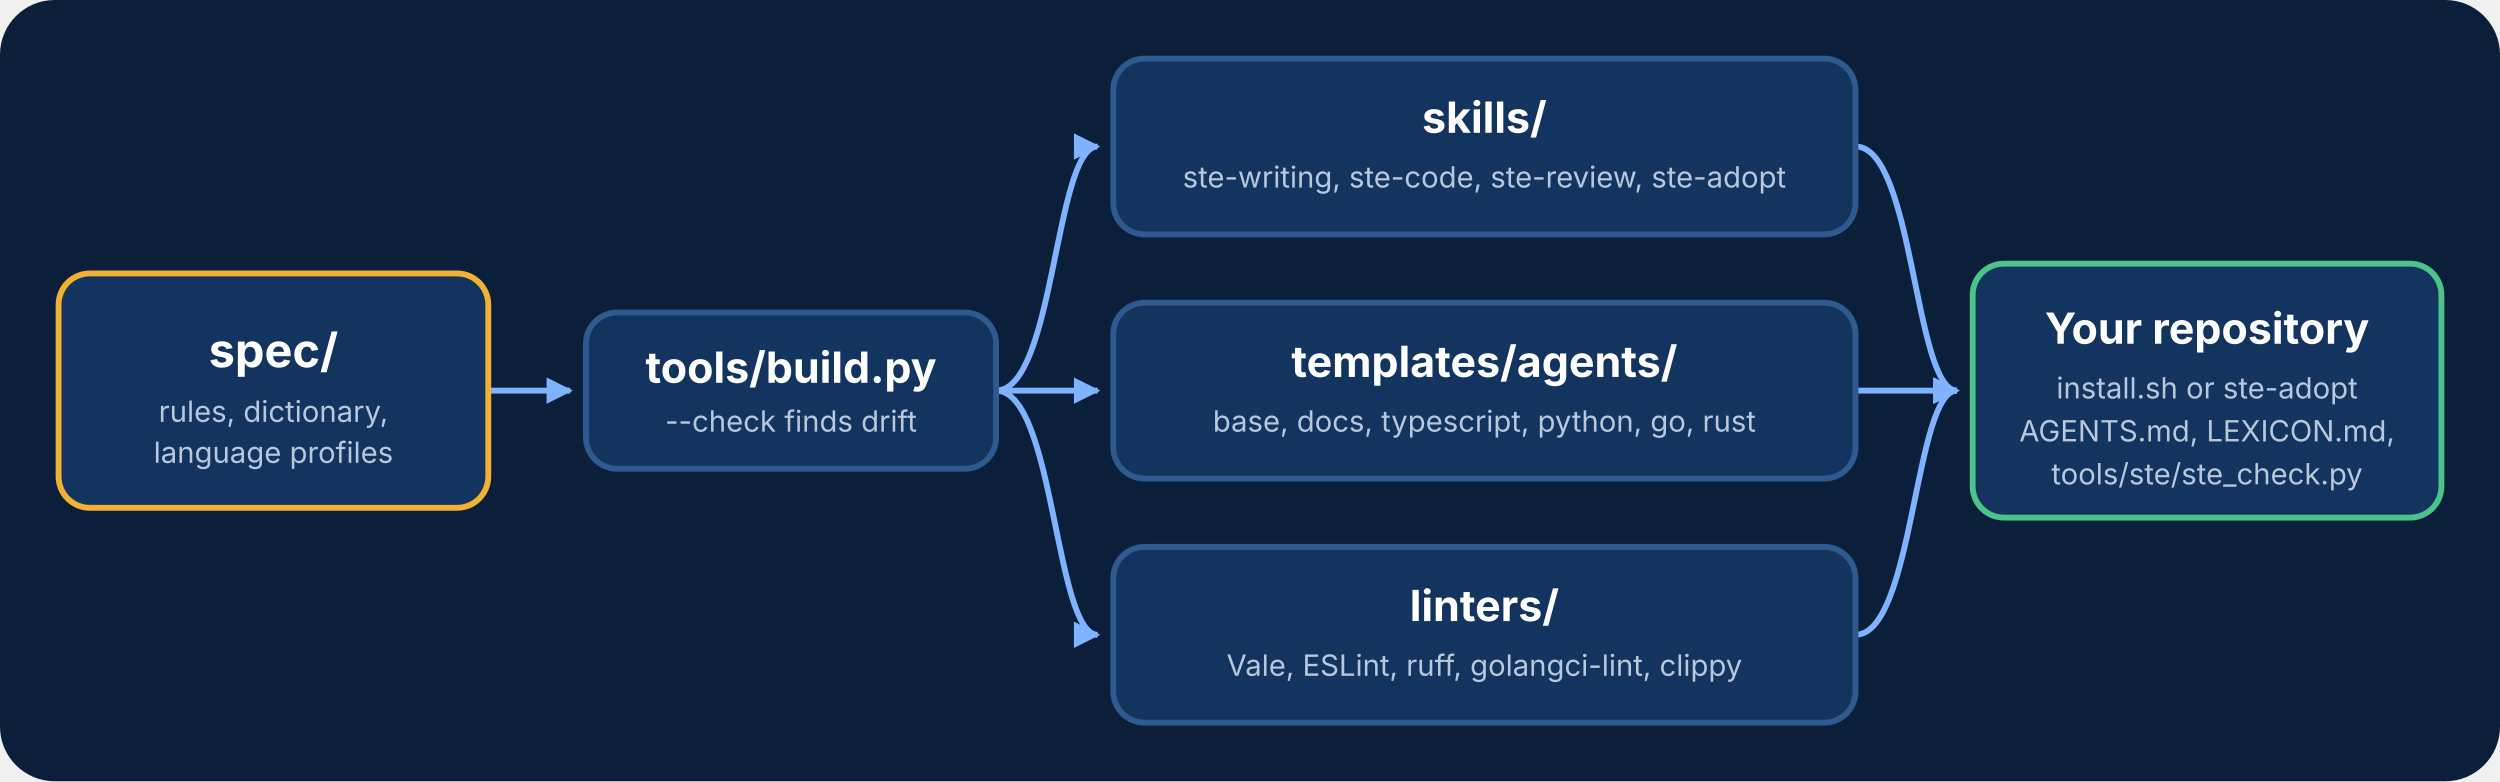
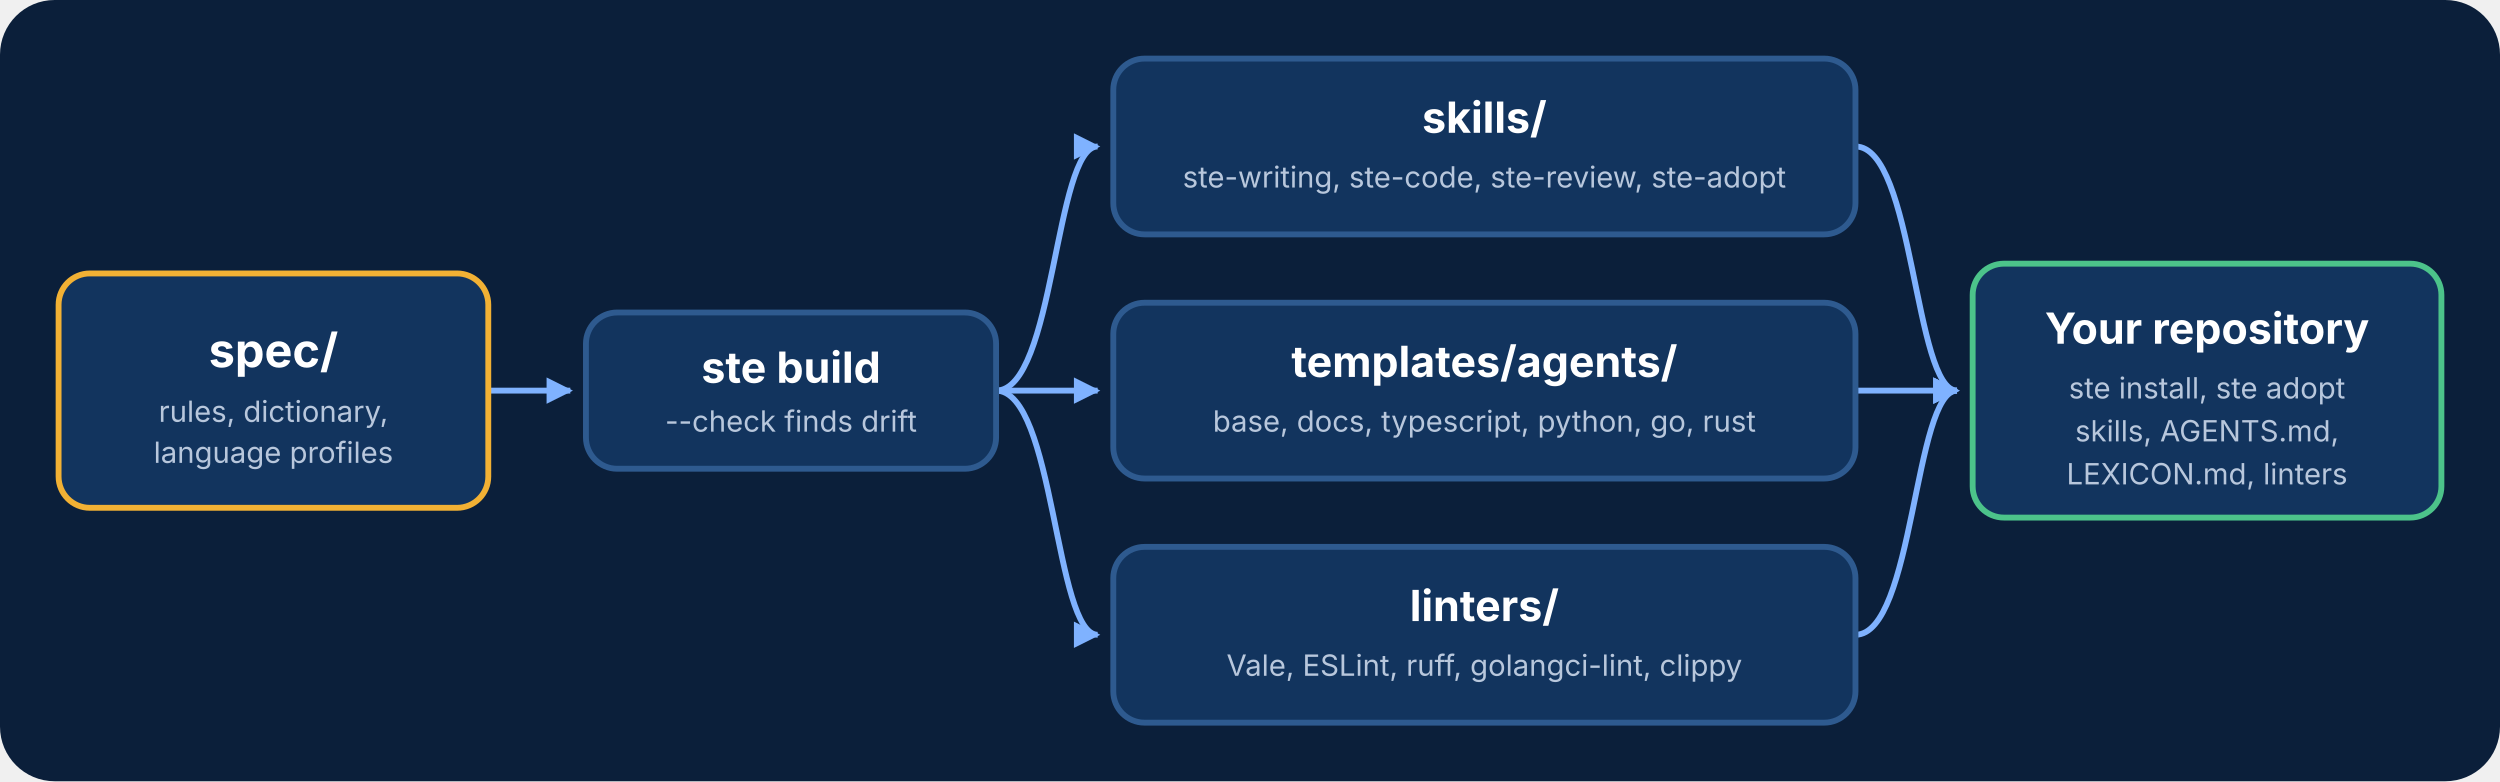
<svg xmlns="http://www.w3.org/2000/svg" viewBox="0 0 1280 400" width="1280" height="400" role="img" aria-labelledby="title description">
  <defs>
    <marker id="arrow" viewBox="0 0 10 10" refX="9" refY="5" markerWidth="4.5" markerHeight="4.5" orient="auto-start-reverse">
      <path d="M0 0L10 5L0 10Z" fill="#7FB2FF" />
    </marker>
  </defs>
  <rect width="1280" height="400" rx="28" fill="#0B1F3A" />
  <g fill="none" stroke="#7FB2FF" stroke-width="3" marker-end="url(#arrow)">
    <path d="M250 200H292" />
    <path d="M510 200C540 200 540 75 562 75" />
    <path d="M510 200H562" />
    <path d="M510 200C540 200 540 325 562 325" />
    <path d="M950 75C980 75 980 200 1002 200" />
    <path d="M950 200H1002" />
    <path d="M950 325C980 325 980 200 1002 200" />
  </g>
  <g font-family="Inter, ui-sans-serif, -apple-system, 'Segoe UI', Helvetica, Arial, sans-serif">
    <rect x="30" y="140" width="220" height="120" rx="16" fill="#12345E" stroke="#F2B134" stroke-width="3" />
    <text x="140" y="188" text-anchor="middle" font-size="24" font-weight="700" fill="#FFFFFF">spec/</text>
    <text x="140" y="216" text-anchor="middle" font-size="15" fill="#B8C7DC">rules, dictionary,</text>
    <text x="140" y="237" text-anchor="middle" font-size="15" fill="#B8C7DC">language profiles</text>
    <rect x="300" y="160" width="210" height="80" rx="16" fill="#12345E" stroke="#2E5A8F" stroke-width="3" />
-     <text x="405" y="196" text-anchor="middle" font-size="22" font-weight="700" fill="#FFFFFF">tools/build.py</text>
+     <text x="405" y="196" text-anchor="middle" font-size="22" font-weight="700" fill="#FFFFFF">ste build</text>
    <text x="405" y="221" text-anchor="middle" font-size="15" fill="#B8C7DC">--check finds drift</text>
    <rect x="570" y="30" width="380" height="90" rx="16" fill="#12345E" stroke="#2E5A8F" stroke-width="3" />
    <text x="760" y="68" text-anchor="middle" font-size="22" font-weight="700" fill="#FFFFFF">skills/</text>
    <text x="760" y="96" text-anchor="middle" font-size="15" fill="#B8C7DC">ste-writing, ste-code, ste-review, ste-adopt</text>
    <rect x="570" y="155" width="380" height="90" rx="16" fill="#12345E" stroke="#2E5A8F" stroke-width="3" />
    <text x="760" y="193" text-anchor="middle" font-size="22" font-weight="700" fill="#FFFFFF">templates/agents/</text>
    <text x="760" y="221" text-anchor="middle" font-size="15" fill="#B8C7DC">base, docs, typescript, python, go, rust</text>
    <rect x="570" y="280" width="380" height="90" rx="16" fill="#12345E" stroke="#2E5A8F" stroke-width="3" />
    <text x="760" y="318" text-anchor="middle" font-size="22" font-weight="700" fill="#FFFFFF">linters/</text>
    <text x="760" y="346" text-anchor="middle" font-size="15" fill="#B8C7DC">Vale, ESLint, ruff, golangci-lint, clippy</text>
    <rect x="1010" y="135" width="240" height="130" rx="16" fill="#12345E" stroke="#4CC38A" stroke-width="3" />
    <text x="1130" y="176" text-anchor="middle" font-size="22" font-weight="700" fill="#FFFFFF">Your repository</text>
-     <text x="1130" y="204" text-anchor="middle" font-size="15" fill="#B8C7DC">install.sh or ste-adopt</text>
-     <text x="1130" y="226" text-anchor="middle" font-size="15" fill="#B8C7DC">AGENTS.md, LEXICON.md,</text>
-     <text x="1130" y="248" text-anchor="middle" font-size="15" fill="#B8C7DC">tools/ste/ste_check.py</text>
+     <text x="1130" y="204" text-anchor="middle" font-size="15" fill="#B8C7DC">ste install, ste adopt</text>
+     <text x="1130" y="226" text-anchor="middle" font-size="15" fill="#B8C7DC">skills, AGENTS.md,</text>
+     <text x="1130" y="248" text-anchor="middle" font-size="15" fill="#B8C7DC">LEXICON.md, linters</text>
  </g>
</svg>
